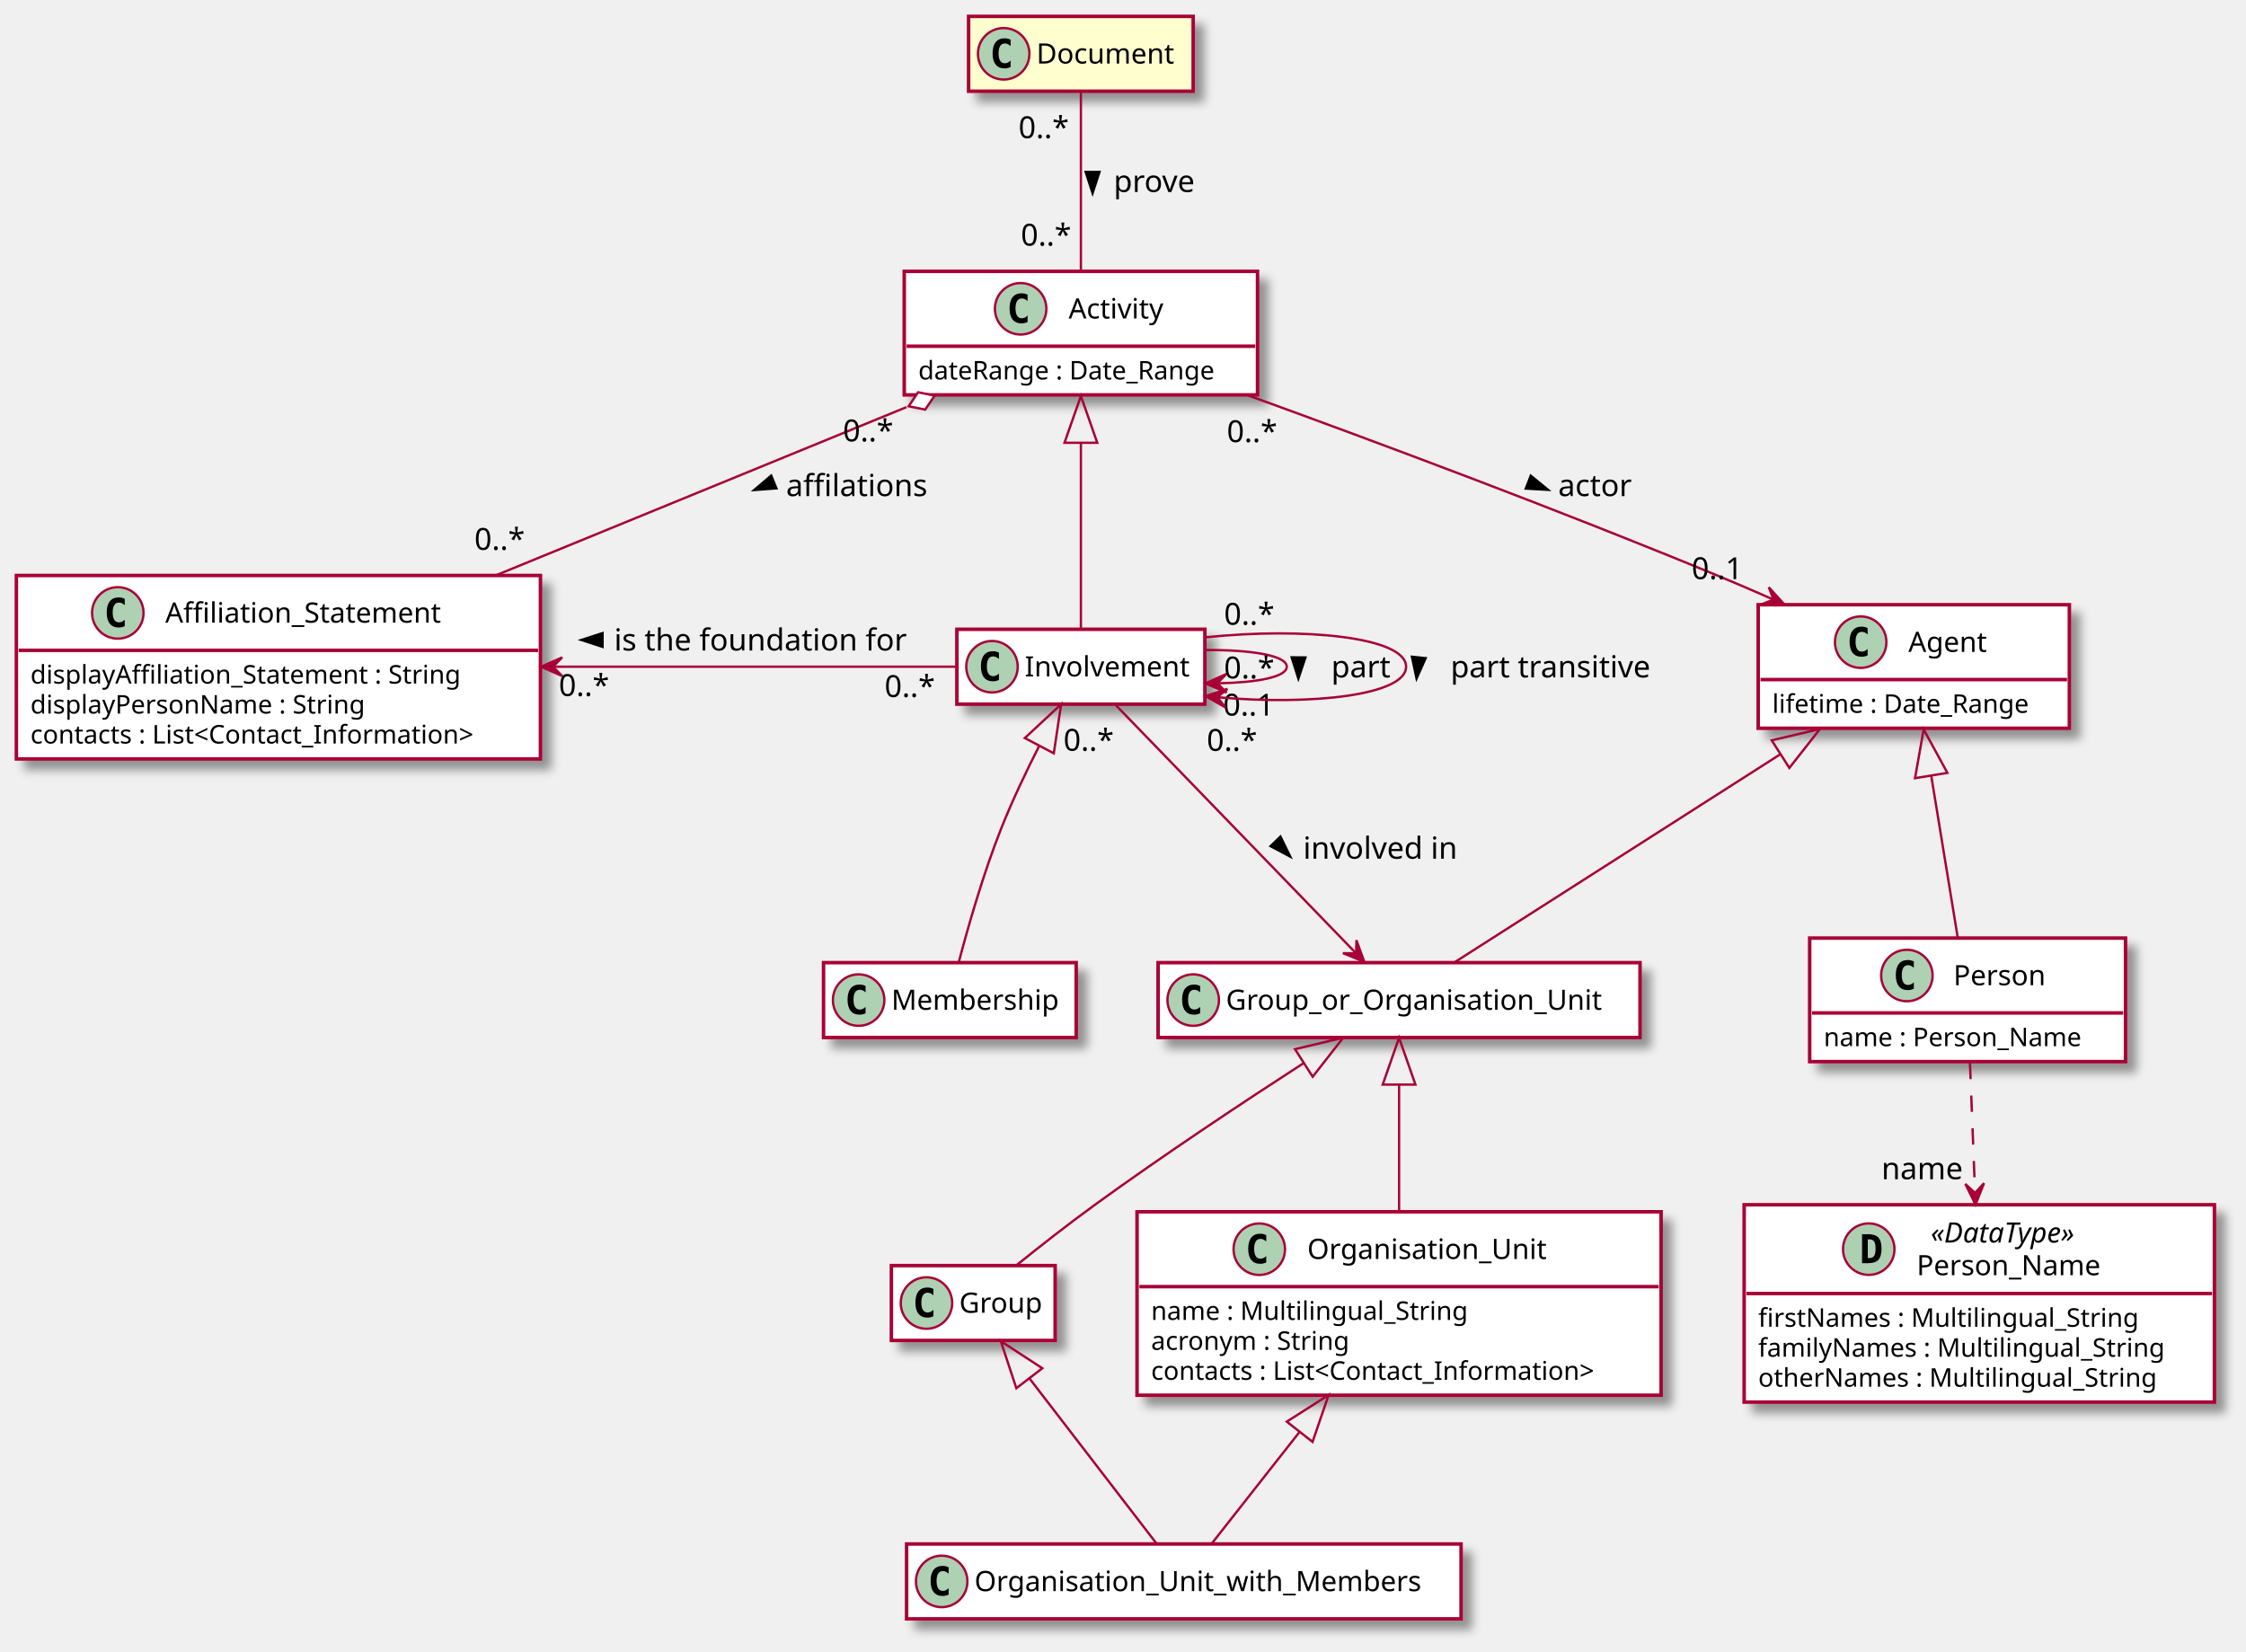
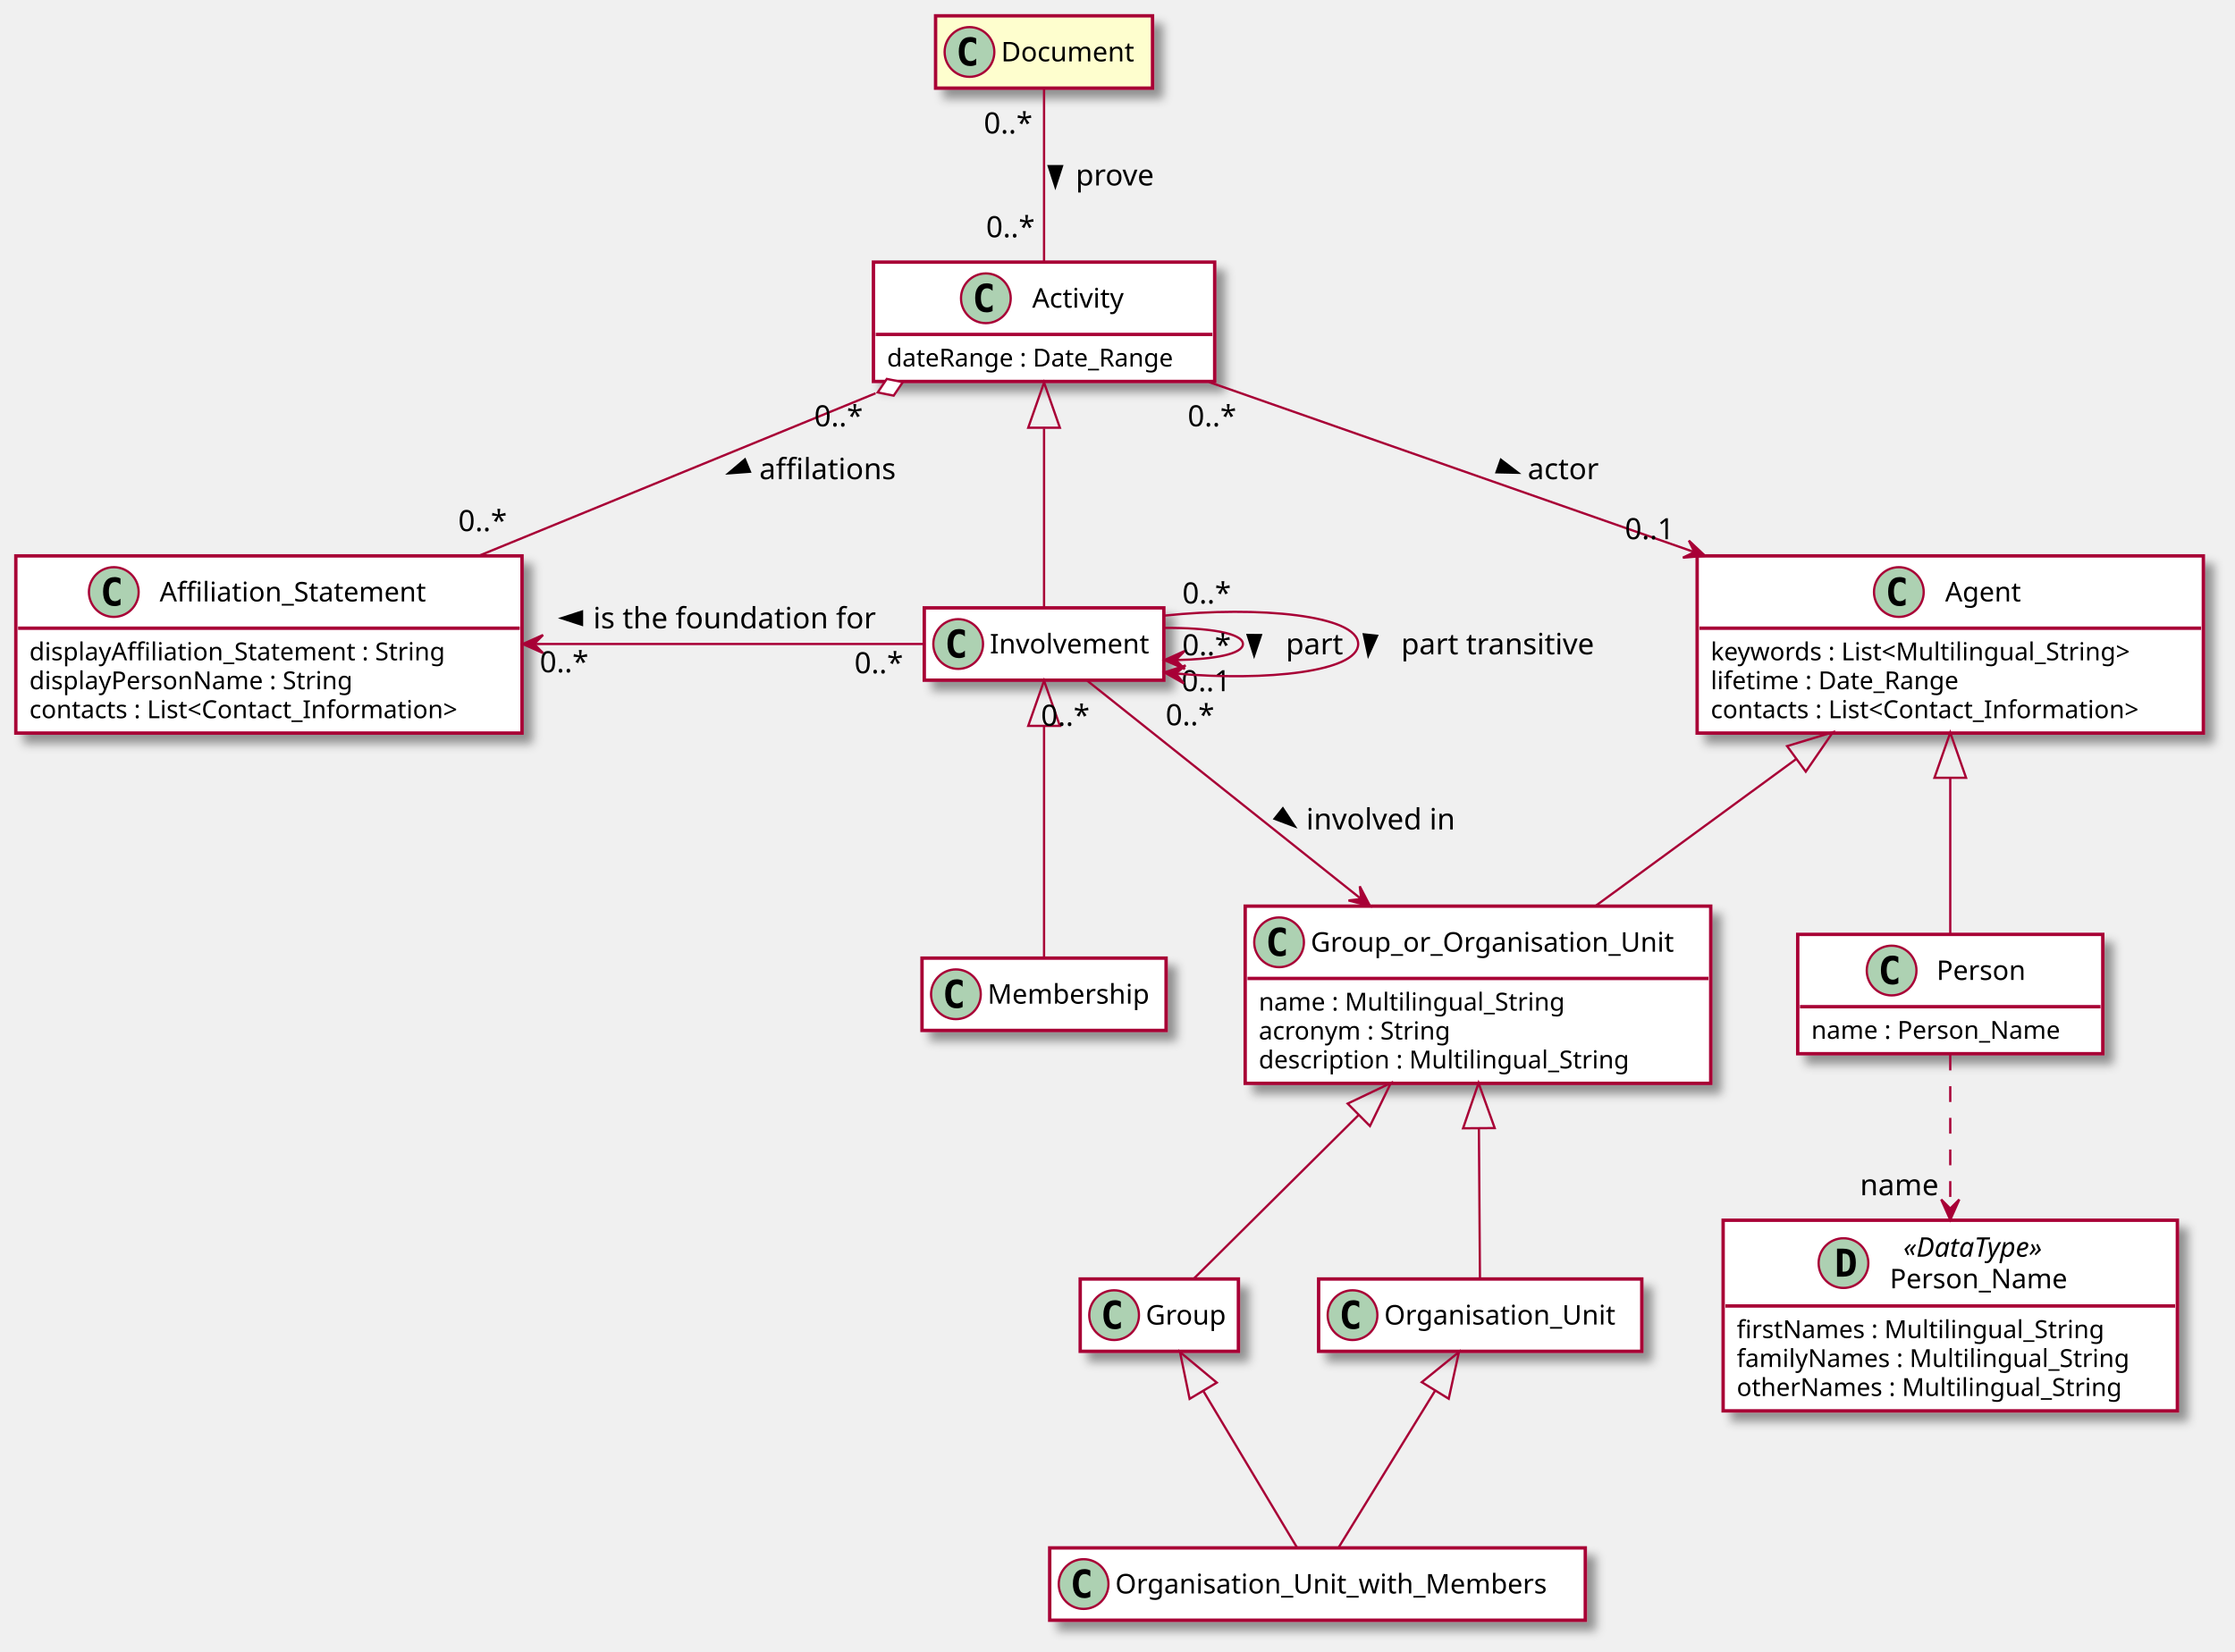
- <svg xmlns="http://www.w3.org/2000/svg" contentScriptType="application/ecmascript" contentStyleType="text/css" height="706px" preserveAspectRatio="none" style="width:960px;height:706px;background:#FFFFFF;" version="1.1" viewBox="0 0 960 706" width="960px" zoomAndPan="magnify">
+ <svg xmlns="http://www.w3.org/2000/svg" contentScriptType="application/ecmascript" contentStyleType="text/css" height="731px" preserveAspectRatio="none" style="width:989px;height:731px;background:#FFFFFF;" version="1.1" viewBox="0 0 989 731" width="989px" zoomAndPan="magnify">
  <defs>
-     <filter height="300%" id="famojnf6lttvj" width="300%" x="-1" y="-1">
+     <filter height="300%" id="f16frye0upyydc" width="300%" x="-1" y="-1">
      <feGaussianBlur result="blurOut" stdDeviation="2.0" />
      <feColorMatrix in="blurOut" result="blurOut2" type="matrix" values="0 0 0 0 0 0 0 0 0 0 0 0 0 0 0 0 0 0 .4 0" />
      <feOffset dx="4.0" dy="4.0" in="blurOut2" result="blurOut3" />
      <feBlend in="SourceGraphic" in2="blurOut3" mode="normal" />
    </filter>
  </defs>
  <g>
-     <rect codeLine="10" fill="#FFFFFF" filter="url(#famojnf6lttvj)" height="52.805" id="Agent" style="stroke:#A80036;stroke-width:1.5;" width="133" x="751.5" y="258.5" />
-     <ellipse cx="795.3" cy="274.5" fill="#ADD1B2" rx="11" ry="11" style="stroke:#A80036;stroke-width:1.0;" />
-     <path d="M798.269,280.141 Q797.691,280.438 797.05,280.578 Q796.409,280.734 795.706,280.734 Q793.206,280.734 791.878,279.094 Q790.566,277.438 790.566,274.312 Q790.566,271.188 791.878,269.531 Q793.206,267.875 795.706,267.875 Q796.409,267.875 797.05,268.031 Q797.706,268.188 798.269,268.484 L798.269,271.203 Q797.644,270.625 797.05,270.359 Q796.456,270.078 795.831,270.078 Q794.487,270.078 793.8,271.156 Q793.112,272.219 793.112,274.312 Q793.112,276.406 793.8,277.484 Q794.487,278.547 795.831,278.547 Q796.456,278.547 797.05,278.281 Q797.644,278 798.269,277.422 L798.269,280.141 Z " fill="#000000" />
-     <text fill="#000000" font-family="sans-serif" font-size="12" lengthAdjust="spacing" textLength="37" x="815.7" y="278.654">Agent</text>
-     <line style="stroke:#A80036;stroke-width:1.5;" x1="752.5" x2="883.5" y1="290.5" y2="290.5" />
-     <text fill="#000000" font-family="sans-serif" font-size="11" lengthAdjust="spacing" textLength="121" x="757.5" y="304.71">lifetime : Date_Range</text>
-     <rect codeLine="132" fill="#FFFFFF" filter="url(#famojnf6lttvj)" height="52.805" id="Activity" style="stroke:#A80036;stroke-width:1.5;" width="151" x="386.5" y="116" />
+     <rect codeLine="10" fill="#FFFFFF" filter="url(#f16frye0upyydc)" height="78.414" id="Agent" style="stroke:#A80036;stroke-width:1.5;" width="224" x="751" y="246" />
+     <ellipse cx="840.25" cy="262" fill="#ADD1B2" rx="11" ry="11" style="stroke:#A80036;stroke-width:1.0;" />
+     <path d="M843.219,267.641 Q842.641,267.938 842,268.078 Q841.359,268.234 840.656,268.234 Q838.156,268.234 836.828,266.594 Q835.516,264.938 835.516,261.812 Q835.516,258.688 836.828,257.031 Q838.156,255.375 840.656,255.375 Q841.359,255.375 842,255.531 Q842.656,255.688 843.219,255.984 L843.219,258.703 Q842.594,258.125 842,257.859 Q841.406,257.578 840.781,257.578 Q839.438,257.578 838.75,258.656 Q838.062,259.719 838.062,261.812 Q838.062,263.906 838.75,264.984 Q839.438,266.047 840.781,266.047 Q841.406,266.047 842,265.781 Q842.594,265.5 843.219,264.922 L843.219,267.641 Z " fill="#000000" />
+     <text fill="#000000" font-family="sans-serif" font-size="12" lengthAdjust="spacing" textLength="37" x="860.75" y="266.154">Agent</text>
+     <line style="stroke:#A80036;stroke-width:1.5;" x1="752" x2="974" y1="278" y2="278" />
+     <text fill="#000000" font-family="sans-serif" font-size="11" lengthAdjust="spacing" textLength="207" x="757" y="292.21">keywords : List&lt;Multilingual_String&gt;</text>
+     <text fill="#000000" font-family="sans-serif" font-size="11" lengthAdjust="spacing" textLength="121" x="757" y="305.015">lifetime : Date_Range</text>
+     <text fill="#000000" font-family="sans-serif" font-size="11" lengthAdjust="spacing" textLength="212" x="757" y="317.82">contacts : List&lt;Contact_Information&gt;</text>
+     <rect codeLine="134" fill="#FFFFFF" filter="url(#f16frye0upyydc)" height="52.805" id="Activity" style="stroke:#A80036;stroke-width:1.5;" width="151" x="386.5" y="116" />
    <ellipse cx="436.25" cy="132" fill="#ADD1B2" rx="11" ry="11" style="stroke:#A80036;stroke-width:1.0;" />
    <path d="M439.219,137.641 Q438.641,137.938 438,138.078 Q437.359,138.234 436.656,138.234 Q434.156,138.234 432.828,136.594 Q431.516,134.938 431.516,131.812 Q431.516,128.688 432.828,127.031 Q434.156,125.375 436.656,125.375 Q437.359,125.375 438,125.531 Q438.656,125.688 439.219,125.984 L439.219,128.703 Q438.594,128.125 438,127.859 Q437.406,127.578 436.781,127.578 Q435.438,127.578 434.75,128.656 Q434.062,129.719 434.062,131.812 Q434.062,133.906 434.75,134.984 Q435.438,136.047 436.781,136.047 Q437.406,136.047 438,135.781 Q438.594,135.5 439.219,134.922 L439.219,137.641 Z " fill="#000000" />
    <text fill="#000000" font-family="sans-serif" font-size="12" lengthAdjust="spacing" textLength="43" x="456.75" y="136.154">Activity</text>
    <line style="stroke:#A80036;stroke-width:1.5;" x1="387.5" x2="536.5" y1="148" y2="148" />
    <text fill="#000000" font-family="sans-serif" font-size="11" lengthAdjust="spacing" textLength="139" x="392.5" y="162.21">dateRange : Date_Range</text>
-     <rect fill="#FEFECE" filter="url(#famojnf6lttvj)" height="32" id="Document" style="stroke:#A80036;stroke-width:1.5;" width="96" x="414" y="7" />
+     <rect fill="#FEFECE" filter="url(#f16frye0upyydc)" height="32" id="Document" style="stroke:#A80036;stroke-width:1.5;" width="96" x="414" y="7" />
    <ellipse cx="429" cy="23" fill="#ADD1B2" rx="11" ry="11" style="stroke:#A80036;stroke-width:1.0;" />
    <path d="M431.969,28.641 Q431.391,28.938 430.75,29.078 Q430.109,29.234 429.406,29.234 Q426.906,29.234 425.578,27.594 Q424.266,25.938 424.266,22.812 Q424.266,19.688 425.578,18.031 Q426.906,16.375 429.406,16.375 Q430.109,16.375 430.75,16.531 Q431.406,16.688 431.969,16.984 L431.969,19.703 Q431.344,19.125 430.75,18.859 Q430.156,18.578 429.531,18.578 Q428.188,18.578 427.5,19.656 Q426.812,20.719 426.812,22.812 Q426.812,24.906 427.5,25.984 Q428.188,27.047 429.531,27.047 Q430.156,27.047 430.75,26.781 Q431.344,26.5 431.969,25.922 L431.969,28.641 Z " fill="#000000" />
    <text fill="#000000" font-family="sans-serif" font-size="12" lengthAdjust="spacing" textLength="64" x="443" y="27.154">Document</text>
-     <rect codeLine="165" fill="#FFFFFF" filter="url(#famojnf6lttvj)" height="32" id="Membership" style="stroke:#A80036;stroke-width:1.5;" width="108" x="352" y="411.5" />
-     <ellipse cx="367" cy="427.5" fill="#ADD1B2" rx="11" ry="11" style="stroke:#A80036;stroke-width:1.0;" />
-     <path d="M369.969,433.141 Q369.391,433.438 368.75,433.578 Q368.109,433.734 367.406,433.734 Q364.906,433.734 363.578,432.094 Q362.266,430.438 362.266,427.312 Q362.266,424.188 363.578,422.531 Q364.906,420.875 367.406,420.875 Q368.109,420.875 368.75,421.031 Q369.406,421.188 369.969,421.484 L369.969,424.203 Q369.344,423.625 368.75,423.359 Q368.156,423.078 367.531,423.078 Q366.188,423.078 365.5,424.156 Q364.812,425.219 364.812,427.312 Q364.812,429.406 365.5,430.484 Q366.188,431.547 367.531,431.547 Q368.156,431.547 368.75,431.281 Q369.344,431 369.969,430.422 L369.969,433.141 Z " fill="#000000" />
-     <text fill="#000000" font-family="sans-serif" font-size="12" lengthAdjust="spacing" textLength="76" x="381" y="431.654">Membership</text>
-     <rect codeLine="138" fill="#FFFFFF" filter="url(#famojnf6lttvj)" height="32" id="Involvement" style="stroke:#A80036;stroke-width:1.5;" width="106" x="409" y="269" />
+     <rect codeLine="167" fill="#FFFFFF" filter="url(#f16frye0upyydc)" height="32" id="Membership" style="stroke:#A80036;stroke-width:1.5;" width="108" x="408" y="424" />
+     <ellipse cx="423" cy="440" fill="#ADD1B2" rx="11" ry="11" style="stroke:#A80036;stroke-width:1.0;" />
+     <path d="M425.969,445.641 Q425.391,445.938 424.75,446.078 Q424.109,446.234 423.406,446.234 Q420.906,446.234 419.578,444.594 Q418.266,442.938 418.266,439.812 Q418.266,436.688 419.578,435.031 Q420.906,433.375 423.406,433.375 Q424.109,433.375 424.75,433.531 Q425.406,433.688 425.969,433.984 L425.969,436.703 Q425.344,436.125 424.75,435.859 Q424.156,435.578 423.531,435.578 Q422.188,435.578 421.5,436.656 Q420.812,437.719 420.812,439.812 Q420.812,441.906 421.5,442.984 Q422.188,444.047 423.531,444.047 Q424.156,444.047 424.75,443.781 Q425.344,443.5 425.969,442.922 L425.969,445.641 Z " fill="#000000" />
+     <text fill="#000000" font-family="sans-serif" font-size="12" lengthAdjust="spacing" textLength="76" x="437" y="444.154">Membership</text>
+     <rect codeLine="140" fill="#FFFFFF" filter="url(#f16frye0upyydc)" height="32" id="Involvement" style="stroke:#A80036;stroke-width:1.5;" width="106" x="409" y="269" />
    <ellipse cx="424" cy="285" fill="#ADD1B2" rx="11" ry="11" style="stroke:#A80036;stroke-width:1.0;" />
    <path d="M426.969,290.641 Q426.391,290.938 425.75,291.078 Q425.109,291.234 424.406,291.234 Q421.906,291.234 420.578,289.594 Q419.266,287.938 419.266,284.812 Q419.266,281.688 420.578,280.031 Q421.906,278.375 424.406,278.375 Q425.109,278.375 425.75,278.531 Q426.406,278.688 426.969,278.984 L426.969,281.703 Q426.344,281.125 425.75,280.859 Q425.156,280.578 424.531,280.578 Q423.188,280.578 422.5,281.656 Q421.812,282.719 421.812,284.812 Q421.812,286.906 422.5,287.984 Q423.188,289.047 424.531,289.047 Q425.156,289.047 425.75,288.781 Q426.344,288.5 426.969,287.922 L426.969,290.641 Z " fill="#000000" />
    <text fill="#000000" font-family="sans-serif" font-size="12" lengthAdjust="spacing" textLength="74" x="438" y="289.154">Involvement</text>
-     <rect codeLine="16" fill="#FFFFFF" filter="url(#famojnf6lttvj)" height="52.805" id="Person" style="stroke:#A80036;stroke-width:1.5;" width="135" x="773.5" y="401" />
-     <ellipse cx="815.05" cy="417" fill="#ADD1B2" rx="11" ry="11" style="stroke:#A80036;stroke-width:1.0;" />
-     <path d="M818.019,422.641 Q817.441,422.938 816.8,423.078 Q816.159,423.234 815.456,423.234 Q812.956,423.234 811.628,421.594 Q810.316,419.938 810.316,416.812 Q810.316,413.688 811.628,412.031 Q812.956,410.375 815.456,410.375 Q816.159,410.375 816.8,410.531 Q817.456,410.688 818.019,410.984 L818.019,413.703 Q817.394,413.125 816.8,412.859 Q816.206,412.578 815.581,412.578 Q814.237,412.578 813.55,413.656 Q812.862,414.719 812.862,416.812 Q812.862,418.906 813.55,419.984 Q814.237,421.047 815.581,421.047 Q816.206,421.047 816.8,420.781 Q817.394,420.5 818.019,419.922 L818.019,422.641 Z " fill="#000000" />
-     <text fill="#000000" font-family="sans-serif" font-size="12" lengthAdjust="spacing" textLength="44" x="834.95" y="421.154">Person</text>
-     <line style="stroke:#A80036;stroke-width:1.5;" x1="774.5" x2="907.5" y1="433" y2="433" />
-     <text fill="#000000" font-family="sans-serif" font-size="11" lengthAdjust="spacing" textLength="123" x="779.5" y="447.21">name : Person_Name</text>
-     <rect codeLine="75" fill="#FFFFFF" filter="url(#famojnf6lttvj)" height="84.352" id="Person_Name" style="stroke:#A80036;stroke-width:1.5;" width="201" x="745.5" y="515" />
-     <ellipse cx="798.75" cy="533.969" fill="#ADD0B2" rx="11" ry="11" style="stroke:#A80036;stroke-width:1.0;" />
-     <path d="M798.344,529.781 L798.344,537.766 L799,537.766 Q800.438,537.766 801.047,536.859 Q801.672,535.938 801.672,533.766 Q801.672,531.594 801.047,530.688 Q800.438,529.781 799,529.781 L798.344,529.781 Z M795.891,527.578 L798.516,527.578 Q801.547,527.578 802.875,529.031 Q804.219,530.469 804.219,533.766 Q804.219,537.062 802.875,538.516 Q801.547,539.969 798.516,539.969 L795.891,539.969 L795.891,527.578 Z " fill="#000000" />
-     <text fill="#000000" font-family="sans-serif" font-size="12" font-style="italic" lengthAdjust="spacing" textLength="74" x="825.25" y="531.139">«DataType»</text>
-     <text fill="#000000" font-family="sans-serif" font-size="12" lengthAdjust="spacing" textLength="86" x="819.25" y="545.107">Person_Name</text>
-     <line style="stroke:#A80036;stroke-width:1.5;" x1="746.5" x2="945.5" y1="552.938" y2="552.938" />
-     <text fill="#000000" font-family="sans-serif" font-size="11" lengthAdjust="spacing" textLength="178" x="751.5" y="567.148">firstNames : Multilingual_String</text>
-     <text fill="#000000" font-family="sans-serif" font-size="11" lengthAdjust="spacing" textLength="189" x="751.5" y="579.953">familyNames : Multilingual_String</text>
-     <text fill="#000000" font-family="sans-serif" font-size="11" lengthAdjust="spacing" textLength="185" x="751.5" y="592.757">otherNames : Multilingual_String</text>
-     <rect codeLine="96" fill="#FFFFFF" filter="url(#famojnf6lttvj)" height="32" id="Group" style="stroke:#A80036;stroke-width:1.5;" width="70" x="381" y="541" />
-     <ellipse cx="396" cy="557" fill="#ADD1B2" rx="11" ry="11" style="stroke:#A80036;stroke-width:1.0;" />
-     <path d="M398.969,562.641 Q398.391,562.938 397.75,563.078 Q397.109,563.234 396.406,563.234 Q393.906,563.234 392.578,561.594 Q391.266,559.938 391.266,556.812 Q391.266,553.688 392.578,552.031 Q393.906,550.375 396.406,550.375 Q397.109,550.375 397.75,550.531 Q398.406,550.688 398.969,550.984 L398.969,553.703 Q398.344,553.125 397.75,552.859 Q397.156,552.578 396.531,552.578 Q395.188,552.578 394.5,553.656 Q393.812,554.719 393.812,556.812 Q393.812,558.906 394.5,559.984 Q395.188,561.047 396.531,561.047 Q397.156,561.047 397.75,560.781 Q398.344,560.5 398.969,559.922 L398.969,562.641 Z " fill="#000000" />
-     <text fill="#000000" font-family="sans-serif" font-size="12" lengthAdjust="spacing" textLength="38" x="410" y="561.154">Group</text>
-     <rect codeLine="87" fill="#FFFFFF" filter="url(#famojnf6lttvj)" height="32" id="Group_or_Organisation_Unit" style="stroke:#A80036;stroke-width:1.5;" width="206" x="495" y="411.5" />
-     <ellipse cx="510" cy="427.5" fill="#ADD1B2" rx="11" ry="11" style="stroke:#A80036;stroke-width:1.0;" />
-     <path d="M512.969,433.141 Q512.391,433.438 511.75,433.578 Q511.109,433.734 510.406,433.734 Q507.906,433.734 506.578,432.094 Q505.266,430.438 505.266,427.312 Q505.266,424.188 506.578,422.531 Q507.906,420.875 510.406,420.875 Q511.109,420.875 511.75,421.031 Q512.406,421.188 512.969,421.484 L512.969,424.203 Q512.344,423.625 511.75,423.359 Q511.156,423.078 510.531,423.078 Q509.188,423.078 508.5,424.156 Q507.812,425.219 507.812,427.312 Q507.812,429.406 508.5,430.484 Q509.188,431.547 510.531,431.547 Q511.156,431.547 511.75,431.281 Q512.344,431 512.969,430.422 L512.969,433.141 Z " fill="#000000" />
-     <text fill="#000000" font-family="sans-serif" font-size="12" lengthAdjust="spacing" textLength="174" x="524" y="431.654">Group_or_Organisation_Unit</text>
-     <rect codeLine="105" fill="#FFFFFF" filter="url(#famojnf6lttvj)" height="78.414" id="Organisation_Unit" style="stroke:#A80036;stroke-width:1.5;" width="224" x="486" y="518" />
-     <ellipse cx="538.25" cy="534" fill="#ADD1B2" rx="11" ry="11" style="stroke:#A80036;stroke-width:1.0;" />
-     <path d="M541.219,539.641 Q540.641,539.938 540,540.078 Q539.359,540.234 538.656,540.234 Q536.156,540.234 534.828,538.594 Q533.516,536.938 533.516,533.812 Q533.516,530.688 534.828,529.031 Q536.156,527.375 538.656,527.375 Q539.359,527.375 540,527.531 Q540.656,527.688 541.219,527.984 L541.219,530.703 Q540.594,530.125 540,529.859 Q539.406,529.578 538.781,529.578 Q537.438,529.578 536.75,530.656 Q536.062,531.719 536.062,533.812 Q536.062,535.906 536.75,536.984 Q537.438,538.047 538.781,538.047 Q539.406,538.047 540,537.781 Q540.594,537.5 541.219,536.922 L541.219,539.641 Z " fill="#000000" />
-     <text fill="#000000" font-family="sans-serif" font-size="12" lengthAdjust="spacing" textLength="111" x="558.75" y="538.154">Organisation_Unit</text>
-     <line style="stroke:#A80036;stroke-width:1.5;" x1="487" x2="709" y1="550" y2="550" />
-     <text fill="#000000" font-family="sans-serif" font-size="11" lengthAdjust="spacing" textLength="147" x="492" y="564.21">name : Multilingual_String</text>
-     <text fill="#000000" font-family="sans-serif" font-size="11" lengthAdjust="spacing" textLength="95" x="492" y="577.015">acronym : String</text>
-     <text fill="#000000" font-family="sans-serif" font-size="11" lengthAdjust="spacing" textLength="212" x="492" y="589.82">contacts : List&lt;Contact_Information&gt;</text>
-     <rect codeLine="117" fill="#FFFFFF" filter="url(#famojnf6lttvj)" height="32" id="Organisation_Unit_with_Members" style="stroke:#A80036;stroke-width:1.5;" width="237" x="387.5" y="660" />
-     <ellipse cx="402.5" cy="676" fill="#ADD1B2" rx="11" ry="11" style="stroke:#A80036;stroke-width:1.0;" />
-     <path d="M405.469,681.641 Q404.891,681.938 404.25,682.078 Q403.609,682.234 402.906,682.234 Q400.406,682.234 399.078,680.594 Q397.766,678.938 397.766,675.812 Q397.766,672.688 399.078,671.031 Q400.406,669.375 402.906,669.375 Q403.609,669.375 404.25,669.531 Q404.906,669.688 405.469,669.984 L405.469,672.703 Q404.844,672.125 404.25,671.859 Q403.656,671.578 403.031,671.578 Q401.688,671.578 401,672.656 Q400.312,673.719 400.312,675.812 Q400.312,677.906 401,678.984 Q401.688,680.047 403.031,680.047 Q403.656,680.047 404.25,679.781 Q404.844,679.5 405.469,678.922 L405.469,681.641 Z " fill="#000000" />
-     <text fill="#000000" font-family="sans-serif" font-size="12" lengthAdjust="spacing" textLength="205" x="416.5" y="680.154">Organisation_Unit_with_Members</text>
-     <rect codeLine="353" fill="#FFFFFF" filter="url(#famojnf6lttvj)" height="78.414" id="Affiliation_Statement" style="stroke:#A80036;stroke-width:1.5;" width="224" x="7" y="246" />
+     <rect codeLine="18" fill="#FFFFFF" filter="url(#f16frye0upyydc)" height="52.805" id="Person" style="stroke:#A80036;stroke-width:1.5;" width="135" x="795.5" y="413.5" />
+     <ellipse cx="837.05" cy="429.5" fill="#ADD1B2" rx="11" ry="11" style="stroke:#A80036;stroke-width:1.0;" />
+     <path d="M840.019,435.141 Q839.441,435.438 838.8,435.578 Q838.159,435.734 837.456,435.734 Q834.956,435.734 833.628,434.094 Q832.316,432.438 832.316,429.312 Q832.316,426.188 833.628,424.531 Q834.956,422.875 837.456,422.875 Q838.159,422.875 838.8,423.031 Q839.456,423.188 840.019,423.484 L840.019,426.203 Q839.394,425.625 838.8,425.359 Q838.206,425.078 837.581,425.078 Q836.237,425.078 835.55,426.156 Q834.862,427.219 834.862,429.312 Q834.862,431.406 835.55,432.484 Q836.237,433.547 837.581,433.547 Q838.206,433.547 838.8,433.281 Q839.394,433 840.019,432.422 L840.019,435.141 Z " fill="#000000" />
+     <text fill="#000000" font-family="sans-serif" font-size="12" lengthAdjust="spacing" textLength="44" x="856.95" y="433.654">Person</text>
+     <line style="stroke:#A80036;stroke-width:1.5;" x1="796.5" x2="929.5" y1="445.5" y2="445.5" />
+     <text fill="#000000" font-family="sans-serif" font-size="11" lengthAdjust="spacing" textLength="123" x="801.5" y="459.71">name : Person_Name</text>
+     <rect codeLine="77" fill="#FFFFFF" filter="url(#f16frye0upyydc)" height="84.352" id="Person_Name" style="stroke:#A80036;stroke-width:1.5;" width="201" x="762.5" y="540" />
+     <ellipse cx="815.75" cy="558.969" fill="#ADD0B2" rx="11" ry="11" style="stroke:#A80036;stroke-width:1.0;" />
+     <path d="M815.344,554.781 L815.344,562.766 L816,562.766 Q817.438,562.766 818.047,561.859 Q818.672,560.938 818.672,558.766 Q818.672,556.594 818.047,555.688 Q817.438,554.781 816,554.781 L815.344,554.781 Z M812.891,552.578 L815.516,552.578 Q818.547,552.578 819.875,554.031 Q821.219,555.469 821.219,558.766 Q821.219,562.062 819.875,563.516 Q818.547,564.969 815.516,564.969 L812.891,564.969 L812.891,552.578 Z " fill="#000000" />
+     <text fill="#000000" font-family="sans-serif" font-size="12" font-style="italic" lengthAdjust="spacing" textLength="74" x="842.25" y="556.139">«DataType»</text>
+     <text fill="#000000" font-family="sans-serif" font-size="12" lengthAdjust="spacing" textLength="86" x="836.25" y="570.107">Person_Name</text>
+     <line style="stroke:#A80036;stroke-width:1.5;" x1="763.5" x2="962.5" y1="577.938" y2="577.938" />
+     <text fill="#000000" font-family="sans-serif" font-size="11" lengthAdjust="spacing" textLength="178" x="768.5" y="592.148">firstNames : Multilingual_String</text>
+     <text fill="#000000" font-family="sans-serif" font-size="11" lengthAdjust="spacing" textLength="189" x="768.5" y="604.953">familyNames : Multilingual_String</text>
+     <text fill="#000000" font-family="sans-serif" font-size="11" lengthAdjust="spacing" textLength="185" x="768.5" y="617.757">otherNames : Multilingual_String</text>
+     <rect codeLine="101" fill="#FFFFFF" filter="url(#f16frye0upyydc)" height="32" id="Group" style="stroke:#A80036;stroke-width:1.5;" width="70" x="478" y="566" />
+     <ellipse cx="493" cy="582" fill="#ADD1B2" rx="11" ry="11" style="stroke:#A80036;stroke-width:1.0;" />
+     <path d="M495.969,587.641 Q495.391,587.938 494.75,588.078 Q494.109,588.234 493.406,588.234 Q490.906,588.234 489.578,586.594 Q488.266,584.938 488.266,581.812 Q488.266,578.688 489.578,577.031 Q490.906,575.375 493.406,575.375 Q494.109,575.375 494.75,575.531 Q495.406,575.688 495.969,575.984 L495.969,578.703 Q495.344,578.125 494.75,577.859 Q494.156,577.578 493.531,577.578 Q492.188,577.578 491.5,578.656 Q490.812,579.719 490.812,581.812 Q490.812,583.906 491.5,584.984 Q492.188,586.047 493.531,586.047 Q494.156,586.047 494.75,585.781 Q495.344,585.5 495.969,584.922 L495.969,587.641 Z " fill="#000000" />
+     <text fill="#000000" font-family="sans-serif" font-size="12" lengthAdjust="spacing" textLength="38" x="507" y="586.154">Group</text>
+     <rect codeLine="89" fill="#FFFFFF" filter="url(#f16frye0upyydc)" height="78.414" id="Group_or_Organisation_Unit" style="stroke:#A80036;stroke-width:1.5;" width="206" x="551" y="401" />
+     <ellipse cx="566" cy="417" fill="#ADD1B2" rx="11" ry="11" style="stroke:#A80036;stroke-width:1.0;" />
+     <path d="M568.969,422.641 Q568.391,422.938 567.75,423.078 Q567.109,423.234 566.406,423.234 Q563.906,423.234 562.578,421.594 Q561.266,419.938 561.266,416.812 Q561.266,413.688 562.578,412.031 Q563.906,410.375 566.406,410.375 Q567.109,410.375 567.75,410.531 Q568.406,410.688 568.969,410.984 L568.969,413.703 Q568.344,413.125 567.75,412.859 Q567.156,412.578 566.531,412.578 Q565.188,412.578 564.5,413.656 Q563.812,414.719 563.812,416.812 Q563.812,418.906 564.5,419.984 Q565.188,421.047 566.531,421.047 Q567.156,421.047 567.75,420.781 Q568.344,420.5 568.969,419.922 L568.969,422.641 Z " fill="#000000" />
+     <text fill="#000000" font-family="sans-serif" font-size="12" lengthAdjust="spacing" textLength="174" x="580" y="421.154">Group_or_Organisation_Unit</text>
+     <line style="stroke:#A80036;stroke-width:1.5;" x1="552" x2="756" y1="433" y2="433" />
+     <text fill="#000000" font-family="sans-serif" font-size="11" lengthAdjust="spacing" textLength="147" x="557" y="447.21">name : Multilingual_String</text>
+     <text fill="#000000" font-family="sans-serif" font-size="11" lengthAdjust="spacing" textLength="95" x="557" y="460.015">acronym : String</text>
+     <text fill="#000000" font-family="sans-serif" font-size="11" lengthAdjust="spacing" textLength="178" x="557" y="472.82">description : Multilingual_String</text>
+     <rect codeLine="110" fill="#FFFFFF" filter="url(#f16frye0upyydc)" height="32" id="Organisation_Unit" style="stroke:#A80036;stroke-width:1.5;" width="143" x="583.5" y="566" />
+     <ellipse cx="598.5" cy="582" fill="#ADD1B2" rx="11" ry="11" style="stroke:#A80036;stroke-width:1.0;" />
+     <path d="M601.469,587.641 Q600.891,587.938 600.25,588.078 Q599.609,588.234 598.906,588.234 Q596.406,588.234 595.078,586.594 Q593.766,584.938 593.766,581.812 Q593.766,578.688 595.078,577.031 Q596.406,575.375 598.906,575.375 Q599.609,575.375 600.25,575.531 Q600.906,575.688 601.469,575.984 L601.469,578.703 Q600.844,578.125 600.25,577.859 Q599.656,577.578 599.031,577.578 Q597.688,577.578 597,578.656 Q596.312,579.719 596.312,581.812 Q596.312,583.906 597,584.984 Q597.688,586.047 599.031,586.047 Q599.656,586.047 600.25,585.781 Q600.844,585.5 601.469,584.922 L601.469,587.641 Z " fill="#000000" />
+     <text fill="#000000" font-family="sans-serif" font-size="12" lengthAdjust="spacing" textLength="111" x="612.5" y="586.154">Organisation_Unit</text>
+     <rect codeLine="119" fill="#FFFFFF" filter="url(#f16frye0upyydc)" height="32" id="Organisation_Unit_with_Members" style="stroke:#A80036;stroke-width:1.5;" width="237" x="464.5" y="685" />
+     <ellipse cx="479.5" cy="701" fill="#ADD1B2" rx="11" ry="11" style="stroke:#A80036;stroke-width:1.0;" />
+     <path d="M482.469,706.641 Q481.891,706.938 481.25,707.078 Q480.609,707.234 479.906,707.234 Q477.406,707.234 476.078,705.594 Q474.766,703.938 474.766,700.812 Q474.766,697.688 476.078,696.031 Q477.406,694.375 479.906,694.375 Q480.609,694.375 481.25,694.531 Q481.906,694.688 482.469,694.984 L482.469,697.703 Q481.844,697.125 481.25,696.859 Q480.656,696.578 480.031,696.578 Q478.688,696.578 478,697.656 Q477.312,698.719 477.312,700.812 Q477.312,702.906 478,703.984 Q478.688,705.047 480.031,705.047 Q480.656,705.047 481.25,704.781 Q481.844,704.5 482.469,703.922 L482.469,706.641 Z " fill="#000000" />
+     <text fill="#000000" font-family="sans-serif" font-size="12" lengthAdjust="spacing" textLength="205" x="493.5" y="705.154">Organisation_Unit_with_Members</text>
+     <rect codeLine="355" fill="#FFFFFF" filter="url(#f16frye0upyydc)" height="78.414" id="Affiliation_Statement" style="stroke:#A80036;stroke-width:1.5;" width="224" x="7" y="246" />
    <ellipse cx="50.35" cy="262" fill="#ADD1B2" rx="11" ry="11" style="stroke:#A80036;stroke-width:1.0;" />
    <path d="M53.319,267.641 Q52.741,267.938 52.1,268.078 Q51.459,268.234 50.756,268.234 Q48.256,268.234 46.928,266.594 Q45.616,264.938 45.616,261.812 Q45.616,258.688 46.928,257.031 Q48.256,255.375 50.756,255.375 Q51.459,255.375 52.1,255.531 Q52.756,255.688 53.319,255.984 L53.319,258.703 Q52.694,258.125 52.1,257.859 Q51.506,257.578 50.881,257.578 Q49.538,257.578 48.85,258.656 Q48.163,259.719 48.163,261.812 Q48.163,263.906 48.85,264.984 Q49.538,266.047 50.881,266.047 Q51.506,266.047 52.1,265.781 Q52.694,265.5 53.319,264.922 L53.319,267.641 Z " fill="#000000" />
    <text fill="#000000" font-family="sans-serif" font-size="12" lengthAdjust="spacing" textLength="129" x="70.65" y="266.154">Affiliation_Statement</text>
    <line style="stroke:#A80036;stroke-width:1.5;" x1="8" x2="230" y1="278" y2="278" />
    <text fill="#000000" font-family="sans-serif" font-size="11" lengthAdjust="spacing" textLength="203" x="13" y="292.21">displayAffiliation_Statement : String</text>
    <text fill="#000000" font-family="sans-serif" font-size="11" lengthAdjust="spacing" textLength="159" x="13" y="305.015">displayPersonName : String</text>
    <text fill="#000000" font-family="sans-serif" font-size="11" lengthAdjust="spacing" textLength="212" x="13" y="317.82">contacts : List&lt;Contact_Information&gt;</text>
-     <path codeLine="210" d="M462,39.36 C462,58.77 462,92.45 462,115.8 " fill="none" id="Document-Activity" style="stroke:#A80036;stroke-width:1.0;" />
+     <path codeLine="212" d="M462,39.36 C462,58.77 462,92.45 462,115.8 " fill="none" id="Document-Activity" style="stroke:#A80036;stroke-width:1.0;" />
    <polygon fill="#000000" points="467,82.566,469.939,73.521,464.061,73.521,467,82.566" style="stroke:#000000;stroke-width:1.0;" />
    <text fill="#000000" font-family="sans-serif" font-size="13" lengthAdjust="spacing" textLength="36" x="476" y="82.067">prove</text>
    <text fill="#000000" font-family="sans-serif" font-size="13" lengthAdjust="spacing" textLength="23" x="435.334" y="59.053">0..*</text>
    <text fill="#000000" font-family="sans-serif" font-size="13" lengthAdjust="spacing" textLength="23" x="436.341" y="104.996">0..*</text>
-     <path codeLine="216" d="M533.51,169.02 C588.65,189.04 666.63,218.1 734,246 C741.72,249.19 749.77,252.67 757.72,256.17 " fill="none" id="Activity-to-Agent" style="stroke:#A80036;stroke-width:1.0;" />
-     <polygon fill="#A80036" points="762.64,258.35,756.036,251.043,758.07,256.322,752.791,258.356,762.64,258.35" style="stroke:#A80036;stroke-width:1.0;" />
-     <polygon fill="#000000" points="661.66,209.378,654.294,203.362,652.165,208.84,661.66,209.378" style="stroke:#000000;stroke-width:1.0;" />
-     <text fill="#000000" font-family="sans-serif" font-size="13" lengthAdjust="spacing" textLength="33" x="666" y="212.067">actor</text>
-     <text fill="#000000" font-family="sans-serif" font-size="13" lengthAdjust="spacing" textLength="23" x="524.387" y="188.992">0..*</text>
-     <text fill="#000000" font-family="sans-serif" font-size="13" lengthAdjust="spacing" textLength="24" x="723.063" y="247.558">0..1</text>
-     <path codeLine="170" d="M444.19,318.82 C438.6,329.82 432.67,342.27 428,354 C420.31,373.31 413.73,396.4 409.82,411.25 " fill="none" id="Involvement-backto-Membership" style="stroke:#A80036;stroke-width:1.0;" />
-     <polygon fill="none" points="438.03,315.49,453.55,301.05,450.42,322.01,438.03,315.49" style="stroke:#A80036;stroke-width:1.0;" />
-     <path codeLine="71" d="M825.49,331.77 C829.25,354.71 833.65,381.63 836.81,400.89 " fill="none" id="Agent-backto-Person" style="stroke:#A80036;stroke-width:1.0;" />
-     <polygon fill="none" points="818.54,332.64,822.22,311.77,832.36,330.38,818.54,332.64" style="stroke:#A80036;stroke-width:1.0;" />
-     <path codeLine="83" d="M842.01,454.3 C842.64,470.2 843.45,491.04 844.19,509.72 " fill="none" id="Person-to-Person_Name" style="stroke:#A80036;stroke-width:1.0;stroke-dasharray:7.0,7.0;" />
-     <polygon fill="#A80036" points="844.39,514.93,848.027,505.777,844.19,509.934,840.034,506.097,844.39,514.93" style="stroke:#A80036;stroke-width:1.0;" />
-     <text fill="#000000" font-family="sans-serif" font-size="13" lengthAdjust="spacing" textLength="37" x="804.185" y="504.079">name</text>
-     <path codeLine="101" d="M557.27,454.4 C531.35,471.17 497.28,493.77 468,515 C456.65,523.23 444.3,532.93 434.49,540.83 " fill="none" id="Group_or_Organisation_Unit-backto-Group" style="stroke:#A80036;stroke-width:1.0;" />
-     <polygon fill="none" points="553.52,448.49,574.13,443.57,561.08,460.27,553.52,448.49" style="stroke:#A80036;stroke-width:1.0;" />
-     <path codeLine="113" d="M598,463.63 C598,480.51 598,500.76 598,517.99 " fill="none" id="Group_or_Organisation_Unit-backto-Organisation_Unit" style="stroke:#A80036;stroke-width:1.0;" />
-     <polygon fill="none" points="591,463.63,598,443.63,605,463.63,591,463.63" style="stroke:#A80036;stroke-width:1.0;" />
-     <path codeLine="122" d="M440.11,589.34 C457.62,612.11 480.55,641.92 494.23,659.7 " fill="none" id="Group-backto-Organisation_Unit_with_Members" style="stroke:#A80036;stroke-width:1.0;" />
-     <polygon fill="none" points="434.41,593.42,427.77,573.3,445.51,584.88,434.41,593.42" style="stroke:#A80036;stroke-width:1.0;" />
-     <path codeLine="126" d="M555.46,612.1 C541.65,629.66 527.43,647.75 517.8,659.99 " fill="none" id="Organisation_Unit-backto-Organisation_Unit_with_Members" style="stroke:#A80036;stroke-width:1.0;" />
-     <polygon fill="none" points="550.01,607.71,567.88,596.31,561.02,616.36,550.01,607.71" style="stroke:#A80036;stroke-width:1.0;" />
-     <path codeLine="92" d="M760.79,322.53 C715.5,351.46 654.54,390.39 621.56,411.45 " fill="none" id="Agent-backto-Group_or_Organisation_Unit" style="stroke:#A80036;stroke-width:1.0;" />
-     <polygon fill="none" points="757.28,316.47,777.9,311.61,764.82,328.27,757.28,316.47" style="stroke:#A80036;stroke-width:1.0;" />
-     <path codeLine="143" d="M462,189.66 C462,217.04 462,249.97 462,268.8 " fill="none" id="Activity-backto-Involvement" style="stroke:#A80036;stroke-width:1.0;" />
+     <path codeLine="218" d="M535.08,169.11 C594.98,190.09 680.78,220.15 749.59,244.26 " fill="none" id="Activity-to-Agent" style="stroke:#A80036;stroke-width:1.0;" />
+     <polygon fill="#A80036" points="754.51,245.99,747.339,239.238,749.791,244.336,744.694,246.788,754.51,245.99" style="stroke:#A80036;stroke-width:1.0;" />
+     <polygon fill="#000000" points="671.719,209.22,664.154,203.455,662.211,209.003,671.719,209.22" style="stroke:#000000;stroke-width:1.0;" />
+     <text fill="#000000" font-family="sans-serif" font-size="13" lengthAdjust="spacing" textLength="33" x="676" y="212.067">actor</text>
+     <text fill="#000000" font-family="sans-serif" font-size="13" lengthAdjust="spacing" textLength="23" x="525.551" y="188.674">0..*</text>
+     <text fill="#000000" font-family="sans-serif" font-size="13" lengthAdjust="spacing" textLength="24" x="719.026" y="238.611">0..1</text>
+     <path codeLine="172" d="M462,321.39 C462,353.78 462,400.16 462,423.83 " fill="none" id="Involvement-backto-Membership" style="stroke:#A80036;stroke-width:1.0;" />
+     <polygon fill="none" points="455,321.23,462,301.23,469,321.23,455,321.23" style="stroke:#A80036;stroke-width:1.0;" />
+     <path codeLine="73" d="M863,344.25 C863,368.07 863,394.4 863,413.25 " fill="none" id="Agent-backto-Person" style="stroke:#A80036;stroke-width:1.0;" />
+     <polygon fill="none" points="856,344.21,863,324.21,870,344.21,856,344.21" style="stroke:#A80036;stroke-width:1.0;" />
+     <path codeLine="85" d="M863,466.68 C863,485.69 863,512.1 863,534.75 " fill="none" id="Person-to-Person_Name" style="stroke:#A80036;stroke-width:1.0;stroke-dasharray:7.0,7.0;" />
+     <polygon fill="#A80036" points="863,539.82,867,530.82,863,534.82,859,530.82,863,539.82" style="stroke:#A80036;stroke-width:1.0;" />
+     <text fill="#000000" font-family="sans-serif" font-size="13" lengthAdjust="spacing" textLength="37" x="823.052" y="528.952">name</text>
+     <path codeLine="106" d="M601.1,493.53 C575.14,519.3 545.78,548.46 528.36,565.75 " fill="none" id="Group_or_Organisation_Unit-backto-Group" style="stroke:#A80036;stroke-width:1.0;" />
+     <polygon fill="none" points="596.35,488.38,615.47,479.26,606.21,498.31,596.35,488.38" style="stroke:#A80036;stroke-width:1.0;" />
+     <path codeLine="115" d="M654.42,499.33 C654.59,523.58 654.78,549.74 654.89,565.75 " fill="none" id="Group_or_Organisation_Unit-backto-Organisation_Unit" style="stroke:#A80036;stroke-width:1.0;" />
+     <polygon fill="none" points="647.42,499.31,654.27,479.26,661.42,499.21,647.42,499.31" style="stroke:#A80036;stroke-width:1.0;" />
+     <path codeLine="124" d="M532.56,615.7 C546.07,638.28 563.42,667.27 573.85,684.7 " fill="none" id="Group-backto-Organisation_Unit_with_Members" style="stroke:#A80036;stroke-width:1.0;" />
+     <polygon fill="none" points="526.41,619.05,522.15,598.3,538.43,611.86,526.41,619.05" style="stroke:#A80036;stroke-width:1.0;" />
+     <path codeLine="128" d="M635.09,615.36 C621.16,637.98 603.2,667.18 592.42,684.7 " fill="none" id="Organisation_Unit-backto-Organisation_Unit_with_Members" style="stroke:#A80036;stroke-width:1.0;" />
+     <polygon fill="none" points="629.14,611.66,645.59,598.3,641.07,619,629.14,611.66" style="stroke:#A80036;stroke-width:1.0;" />
+     <path codeLine="97" d="M794.66,336.03 C765.83,357.13 732.82,381.3 706.03,400.91 " fill="none" id="Agent-backto-Group_or_Organisation_Unit" style="stroke:#A80036;stroke-width:1.0;" />
+     <polygon fill="none" points="790.8,330.18,811.07,324.02,799.07,341.48,790.8,330.18" style="stroke:#A80036;stroke-width:1.0;" />
+     <path codeLine="145" d="M462,189.66 C462,217.04 462,249.97 462,268.8 " fill="none" id="Activity-backto-Involvement" style="stroke:#A80036;stroke-width:1.0;" />
    <polygon fill="none" points="455,189.27,462,169.27,469,189.27,455,189.27" style="stroke:#A80036;stroke-width:1.0;" />
-     <path codeLine="220" d="M476.55,301.04 C501.47,326.78 552.27,379.25 579.6,407.49 " fill="none" id="Involvement-to-Group_or_Organisation_Unit" style="stroke:#A80036;stroke-width:1.0;" />
-     <polygon fill="#A80036" points="583.14,411.15,579.772,401.895,579.669,407.551,574.013,407.448,583.14,411.15" style="stroke:#A80036;stroke-width:1.0;" />
-     <polygon fill="#000000" points="551.478,366.159,547.298,357.616,543.075,361.704,551.478,366.159" style="stroke:#000000;stroke-width:1.0;" />
-     <text fill="#000000" font-family="sans-serif" font-size="13" lengthAdjust="spacing" textLength="67" x="557" y="367.067">involved in</text>
-     <text fill="#000000" font-family="sans-serif" font-size="13" lengthAdjust="spacing" textLength="23" x="454.56" y="320.926">0..*</text>
-     <path codeLine="658" d="M236.58,285 C295.01,285 362.74,285 408.59,285 " fill="none" id="Affiliation_Statement-backto-Involvement" style="stroke:#A80036;stroke-width:1.0;" />
+     <path codeLine="222" d="M481.11,301.23 C509.02,323.47 561.96,365.66 601.94,397.52 " fill="none" id="Involvement-to-Group_or_Organisation_Unit" style="stroke:#A80036;stroke-width:1.0;" />
+     <polygon fill="#A80036" points="606.26,400.96,601.708,392.226,602.347,397.847,596.727,398.487,606.26,400.96" style="stroke:#A80036;stroke-width:1.0;" />
+     <polygon fill="#000000" points="572.91,365.683,567.668,357.747,564.005,362.344,572.91,365.683" style="stroke:#000000;stroke-width:1.0;" />
+     <text fill="#000000" font-family="sans-serif" font-size="13" lengthAdjust="spacing" textLength="67" x="578" y="367.067">involved in</text>
+     <text fill="#000000" font-family="sans-serif" font-size="13" lengthAdjust="spacing" textLength="23" x="460.631" y="321.18">0..*</text>
+     <path codeLine="660" d="M236.58,285 C295.01,285 362.74,285 408.59,285 " fill="none" id="Affiliation_Statement-backto-Involvement" style="stroke:#A80036;stroke-width:1.0;" />
    <polygon fill="#A80036" points="231.31,285,240.31,289,236.31,285,240.31,281,231.31,285" style="stroke:#A80036;stroke-width:1.0;" />
    <polygon fill="#000000" points="248.5,273.566,257.545,276.505,257.545,270.627,248.5,273.566" style="stroke:#000000;stroke-width:1.0;" />
    <text fill="#000000" font-family="sans-serif" font-size="13" lengthAdjust="spacing" textLength="128" x="262.5" y="278.067">is the foundation for</text>
    <text fill="#000000" font-family="sans-serif" font-size="13" lengthAdjust="spacing" textLength="23" x="238.855" y="297.515">0..*</text>
    <text fill="#000000" font-family="sans-serif" font-size="13" lengthAdjust="spacing" textLength="23" x="378.085" y="297.942">0..*</text>
-     <path codeLine="662" d="M515.27,277.88 C534.4,277.73 550,280.1 550,285 C550,289.44 537.19,291.8 520.55,292.09 " fill="none" id="Involvement-to-Involvement" style="stroke:#A80036;stroke-width:1.0;" />
+     <path codeLine="664" d="M515.27,277.88 C534.4,277.73 550,280.1 550,285 C550,289.44 537.19,291.8 520.55,292.09 " fill="none" id="Involvement-to-Involvement" style="stroke:#A80036;stroke-width:1.0;" />
    <polygon fill="#A80036" points="515.27,292.12,524.293,296.068,520.27,292.091,524.247,288.069,515.27,292.12" style="stroke:#A80036;stroke-width:1.0;" />
    <polygon fill="#000000" points="554.961,290.066,557.971,281.045,552.093,280.998,554.961,290.066" style="stroke:#000000;stroke-width:1.0;" />
    <text fill="#000000" font-family="sans-serif" font-size="13" lengthAdjust="spacing" textLength="26" x="569" y="289.567">part</text>
    <text fill="#000000" font-family="sans-serif" font-size="13" lengthAdjust="spacing" textLength="23" x="523.164" y="290.001">0..*</text>
    <text fill="#000000" font-family="sans-serif" font-size="13" lengthAdjust="spacing" textLength="24" x="522.817" y="305.885">0..1</text>
-     <path codeLine="666" d="M515.29,272.43 C556.76,268.05 601,272.23 601,285 C601,297.22 560.48,301.58 520.65,298.08 " fill="none" id="Involvement-to-Involvement-1" style="stroke:#A80036;stroke-width:1.0;" />
+     <path codeLine="668" d="M515.29,272.43 C556.76,268.05 601,272.23 601,285 C601,297.22 560.48,301.58 520.65,298.08 " fill="none" id="Involvement-to-Involvement-1" style="stroke:#A80036;stroke-width:1.0;" />
    <polygon fill="#A80036" points="515.29,297.57,523.858,302.426,520.266,298.056,524.636,294.464,515.29,297.57" style="stroke:#A80036;stroke-width:1.0;" />
    <polygon fill="#000000" points="605.475,290.039,609.347,281.352,603.502,280.735,605.475,290.039" style="stroke:#000000;stroke-width:1.0;" />
    <text fill="#000000" font-family="sans-serif" font-size="13" lengthAdjust="spacing" textLength="89" x="620" y="289.567">part transitive</text>
    <text fill="#000000" font-family="sans-serif" font-size="13" lengthAdjust="spacing" textLength="23" x="523.186" y="267.059">0..*</text>
    <text fill="#000000" font-family="sans-serif" font-size="13" lengthAdjust="spacing" textLength="23" x="515.797" y="320.964">0..*</text>
-     <path codeLine="473" d="M387.44,174.04 C335.88,195.16 266.91,223.41 211.8,245.99 " fill="none" id="Activity-backto-Affiliation_Statement" style="stroke:#A80036;stroke-width:1.0;" />
+     <path codeLine="475" d="M387.44,174.04 C335.88,195.16 266.91,223.41 211.8,245.99 " fill="none" id="Activity-backto-Affiliation_Statement" style="stroke:#A80036;stroke-width:1.0;" />
    <polygon fill="#FFFFFF" points="399.49,169.11,392.421,167.684,388.386,173.66,395.455,175.086,399.49,169.11" style="stroke:#A80036;stroke-width:1.0;" />
    <polygon fill="#000000" points="322.373,209.462,331.857,208.753,329.629,203.313,322.373,209.462" style="stroke:#000000;stroke-width:1.0;" />
    <text fill="#000000" font-family="sans-serif" font-size="13" lengthAdjust="spacing" textLength="61" x="336" y="212.067">affilations</text>
    <text fill="#000000" font-family="sans-serif" font-size="13" lengthAdjust="spacing" textLength="23" x="360.3" y="188.674">0..*</text>
    <text fill="#000000" font-family="sans-serif" font-size="13" lengthAdjust="spacing" textLength="23" x="202.773" y="235.039">0..*</text>
  </g>
</svg>
